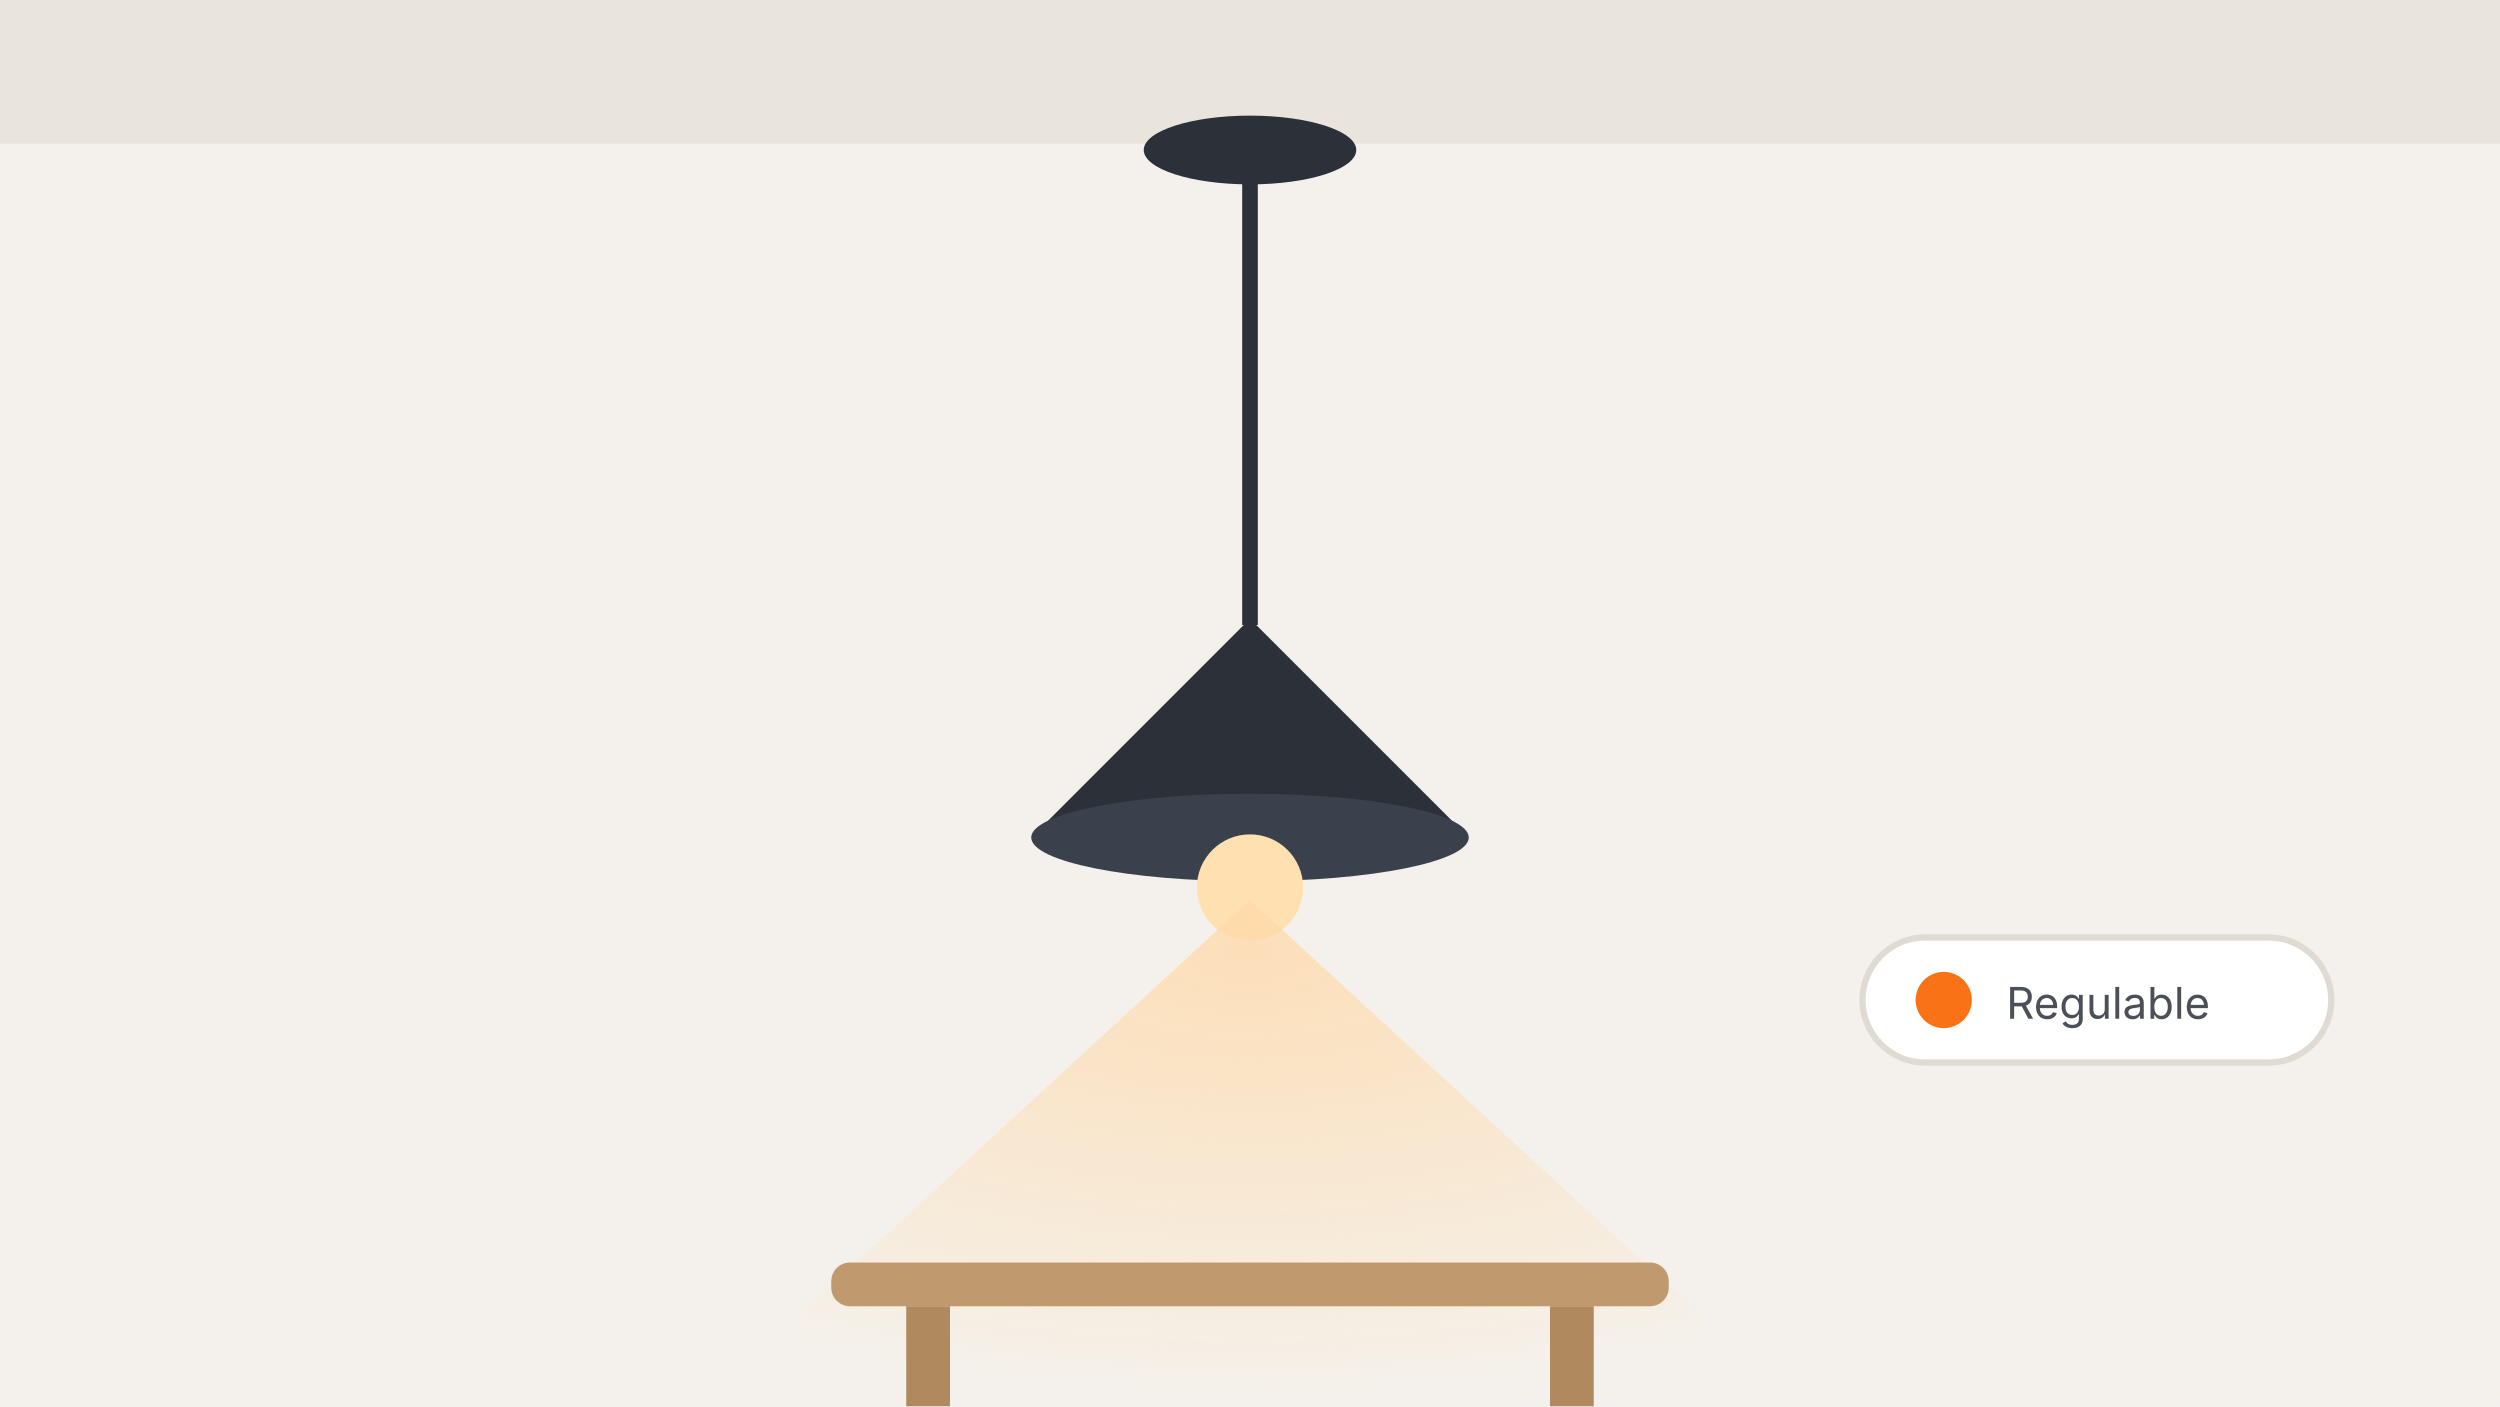
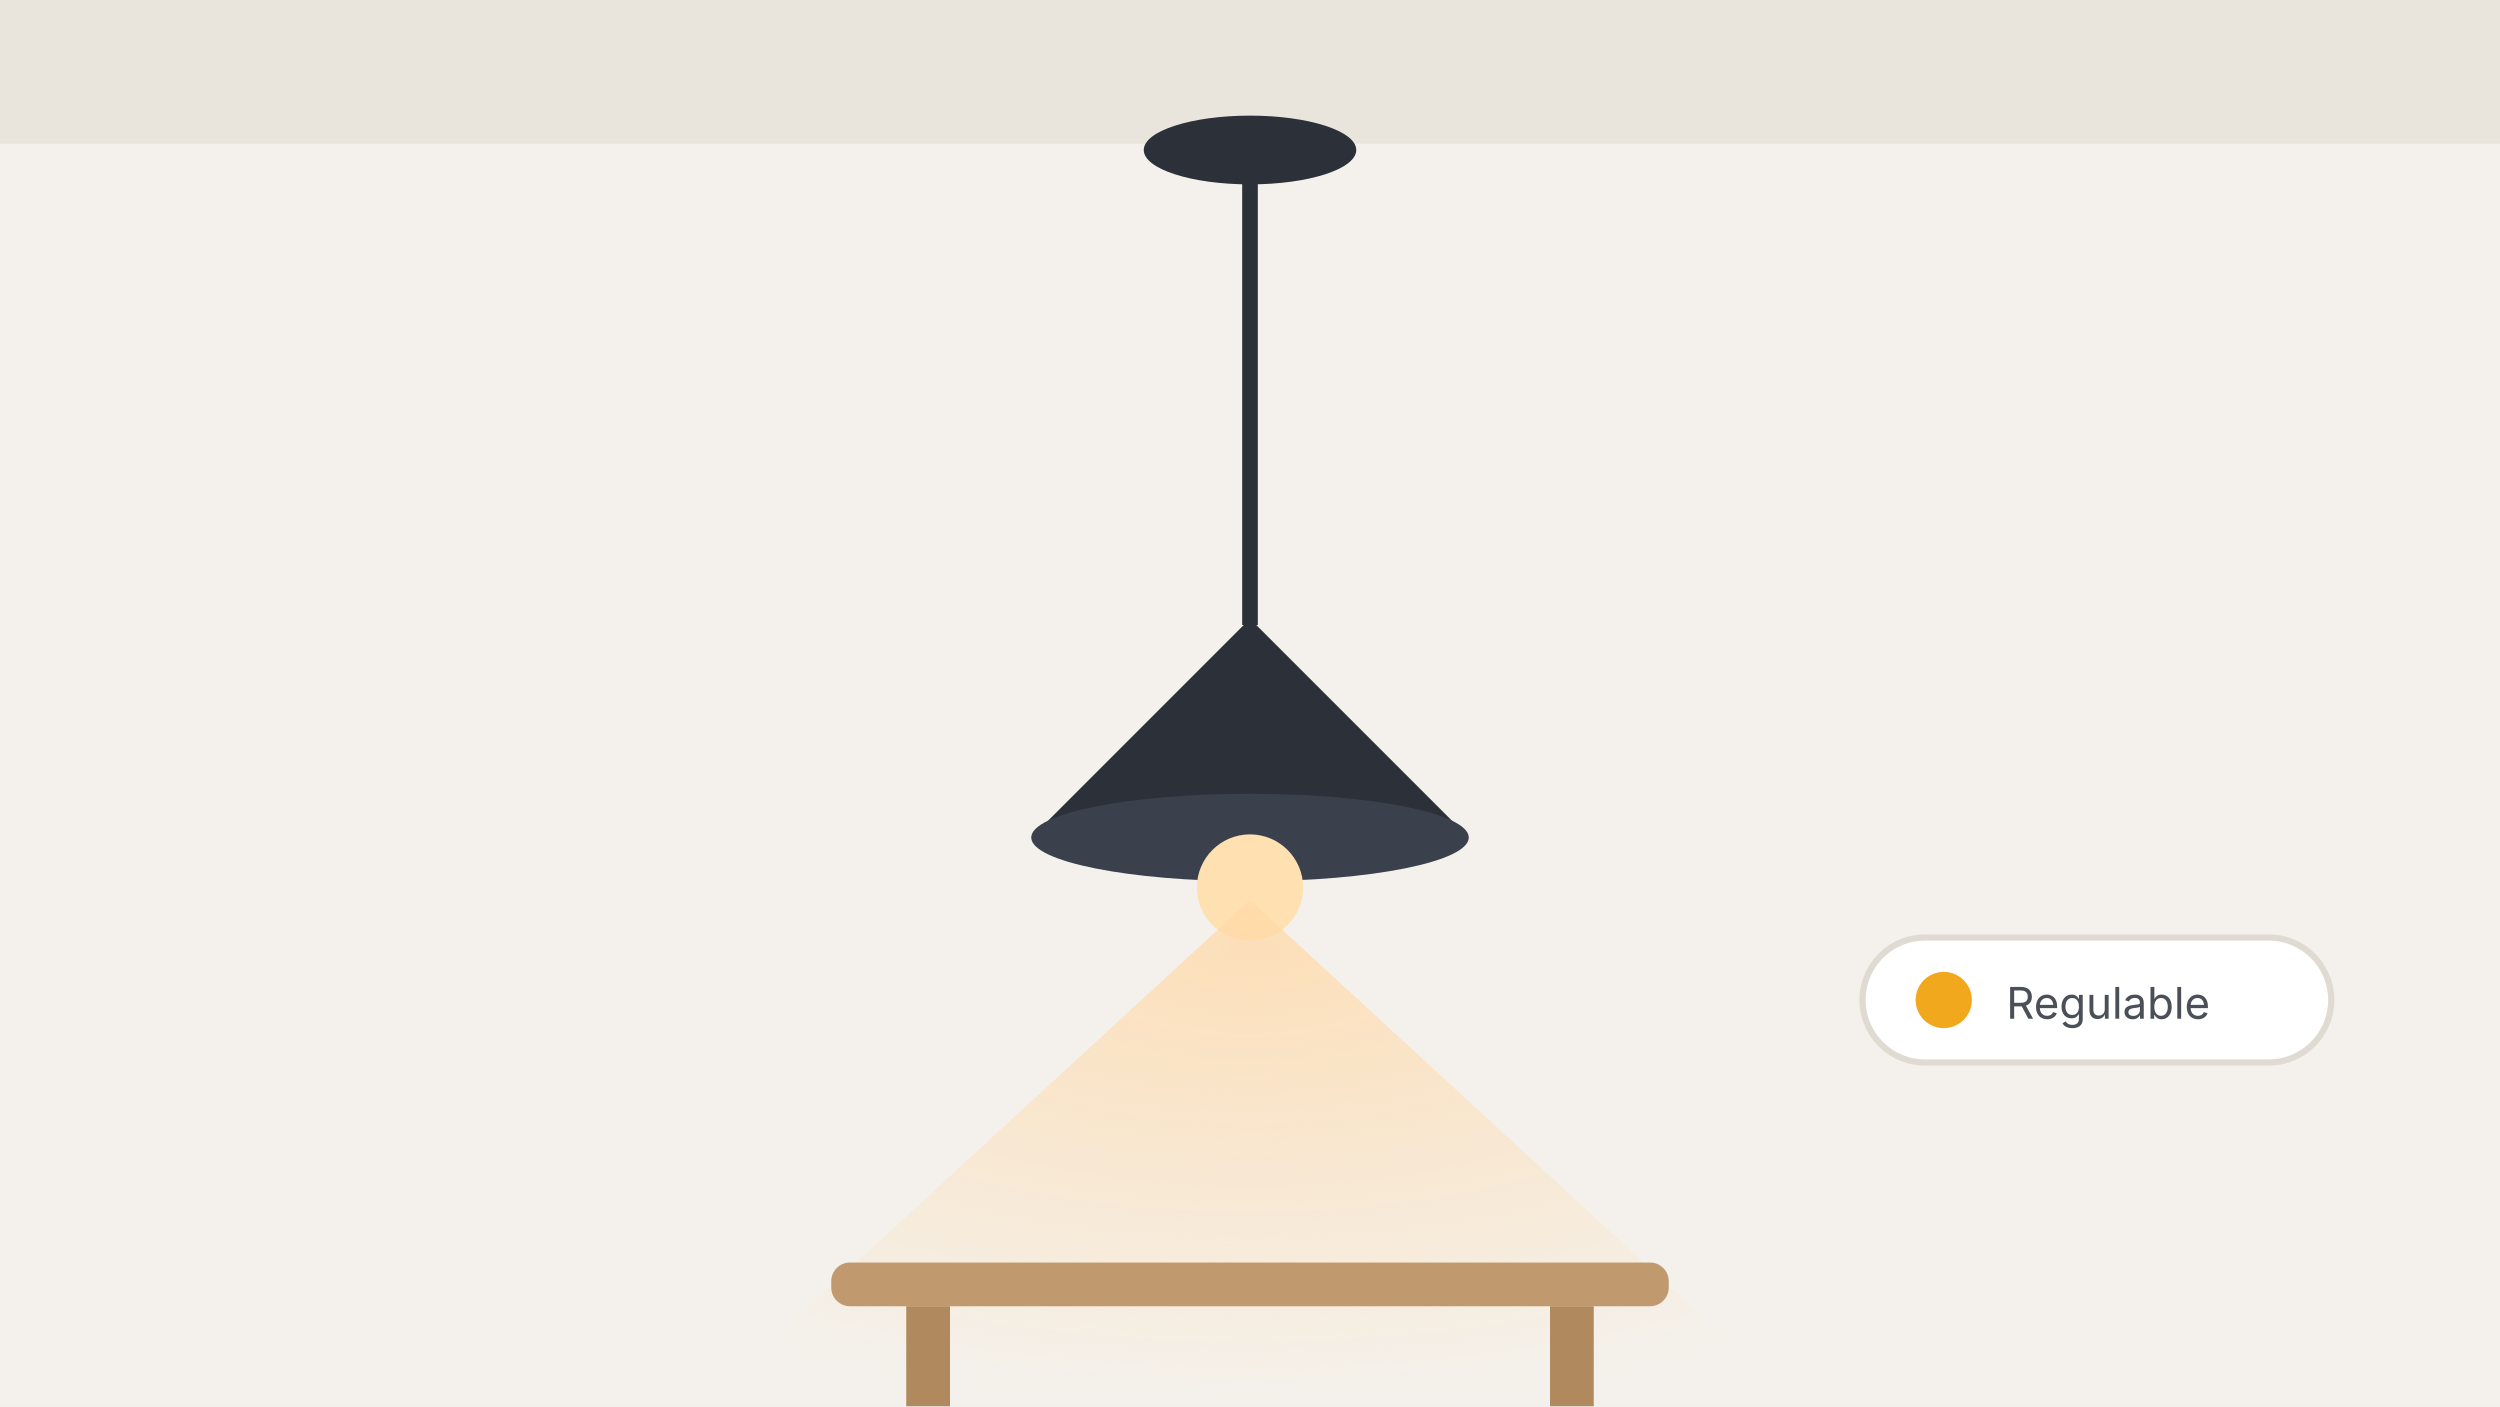
<svg xmlns="http://www.w3.org/2000/svg" viewBox="0 0 800 450" width="800" height="450" role="img" aria-label="Ilustración de una lámpara colgante instalada correctamente, con luz cálida">
  <defs>
    <radialGradient id="ld-g" cx="0.5" cy="0.1" r="0.9">
      <stop offset="0" stop-color="#FFD9A8" stop-opacity=".75" />
      <stop offset="1" stop-color="#FFD9A8" stop-opacity="0" />
    </radialGradient>
  </defs>
  <rect width="800" height="450" fill="#F4F1EC" />
  <rect y="0" width="800" height="46" fill="#EAE5DC" />
  <ellipse cx="400" cy="48" rx="34" ry="11" fill="#2B3039" />
  <path d="M400 52v148" stroke="#2B3039" stroke-width="5" />
  <path d="M330 268l70-70 70 70z" fill="#2B3039" />
  <ellipse cx="400" cy="268" rx="70" ry="14" fill="#3A414C" />
  <circle cx="400" cy="284" r="17" fill="#FFE0B0" />
  <path d="M400 288l-176 162h352z" fill="url(#ld-g)" />
  <rect x="266" y="404" width="268" height="14" rx="6" fill="#C09A6E" />
  <rect x="290" y="418" width="14" height="32" fill="#B08A5E" />
  <rect x="496" y="418" width="14" height="32" fill="#B08A5E" />
  <g transform="translate(596 300)">
    <rect width="150" height="40" rx="20" fill="#FFFFFF" stroke="#E0DBD2" stroke-width="2" />
-     <circle cx="26" cy="20" r="9" fill="#F97316" />
+     <circle cx="26" cy="20" r="9" fill="#F2A81C" />
    <text x="46" y="26" font-family="Inter, sans-serif" font-size="14" fill="#4A4F58">Regulable</text>
  </g>
</svg>
